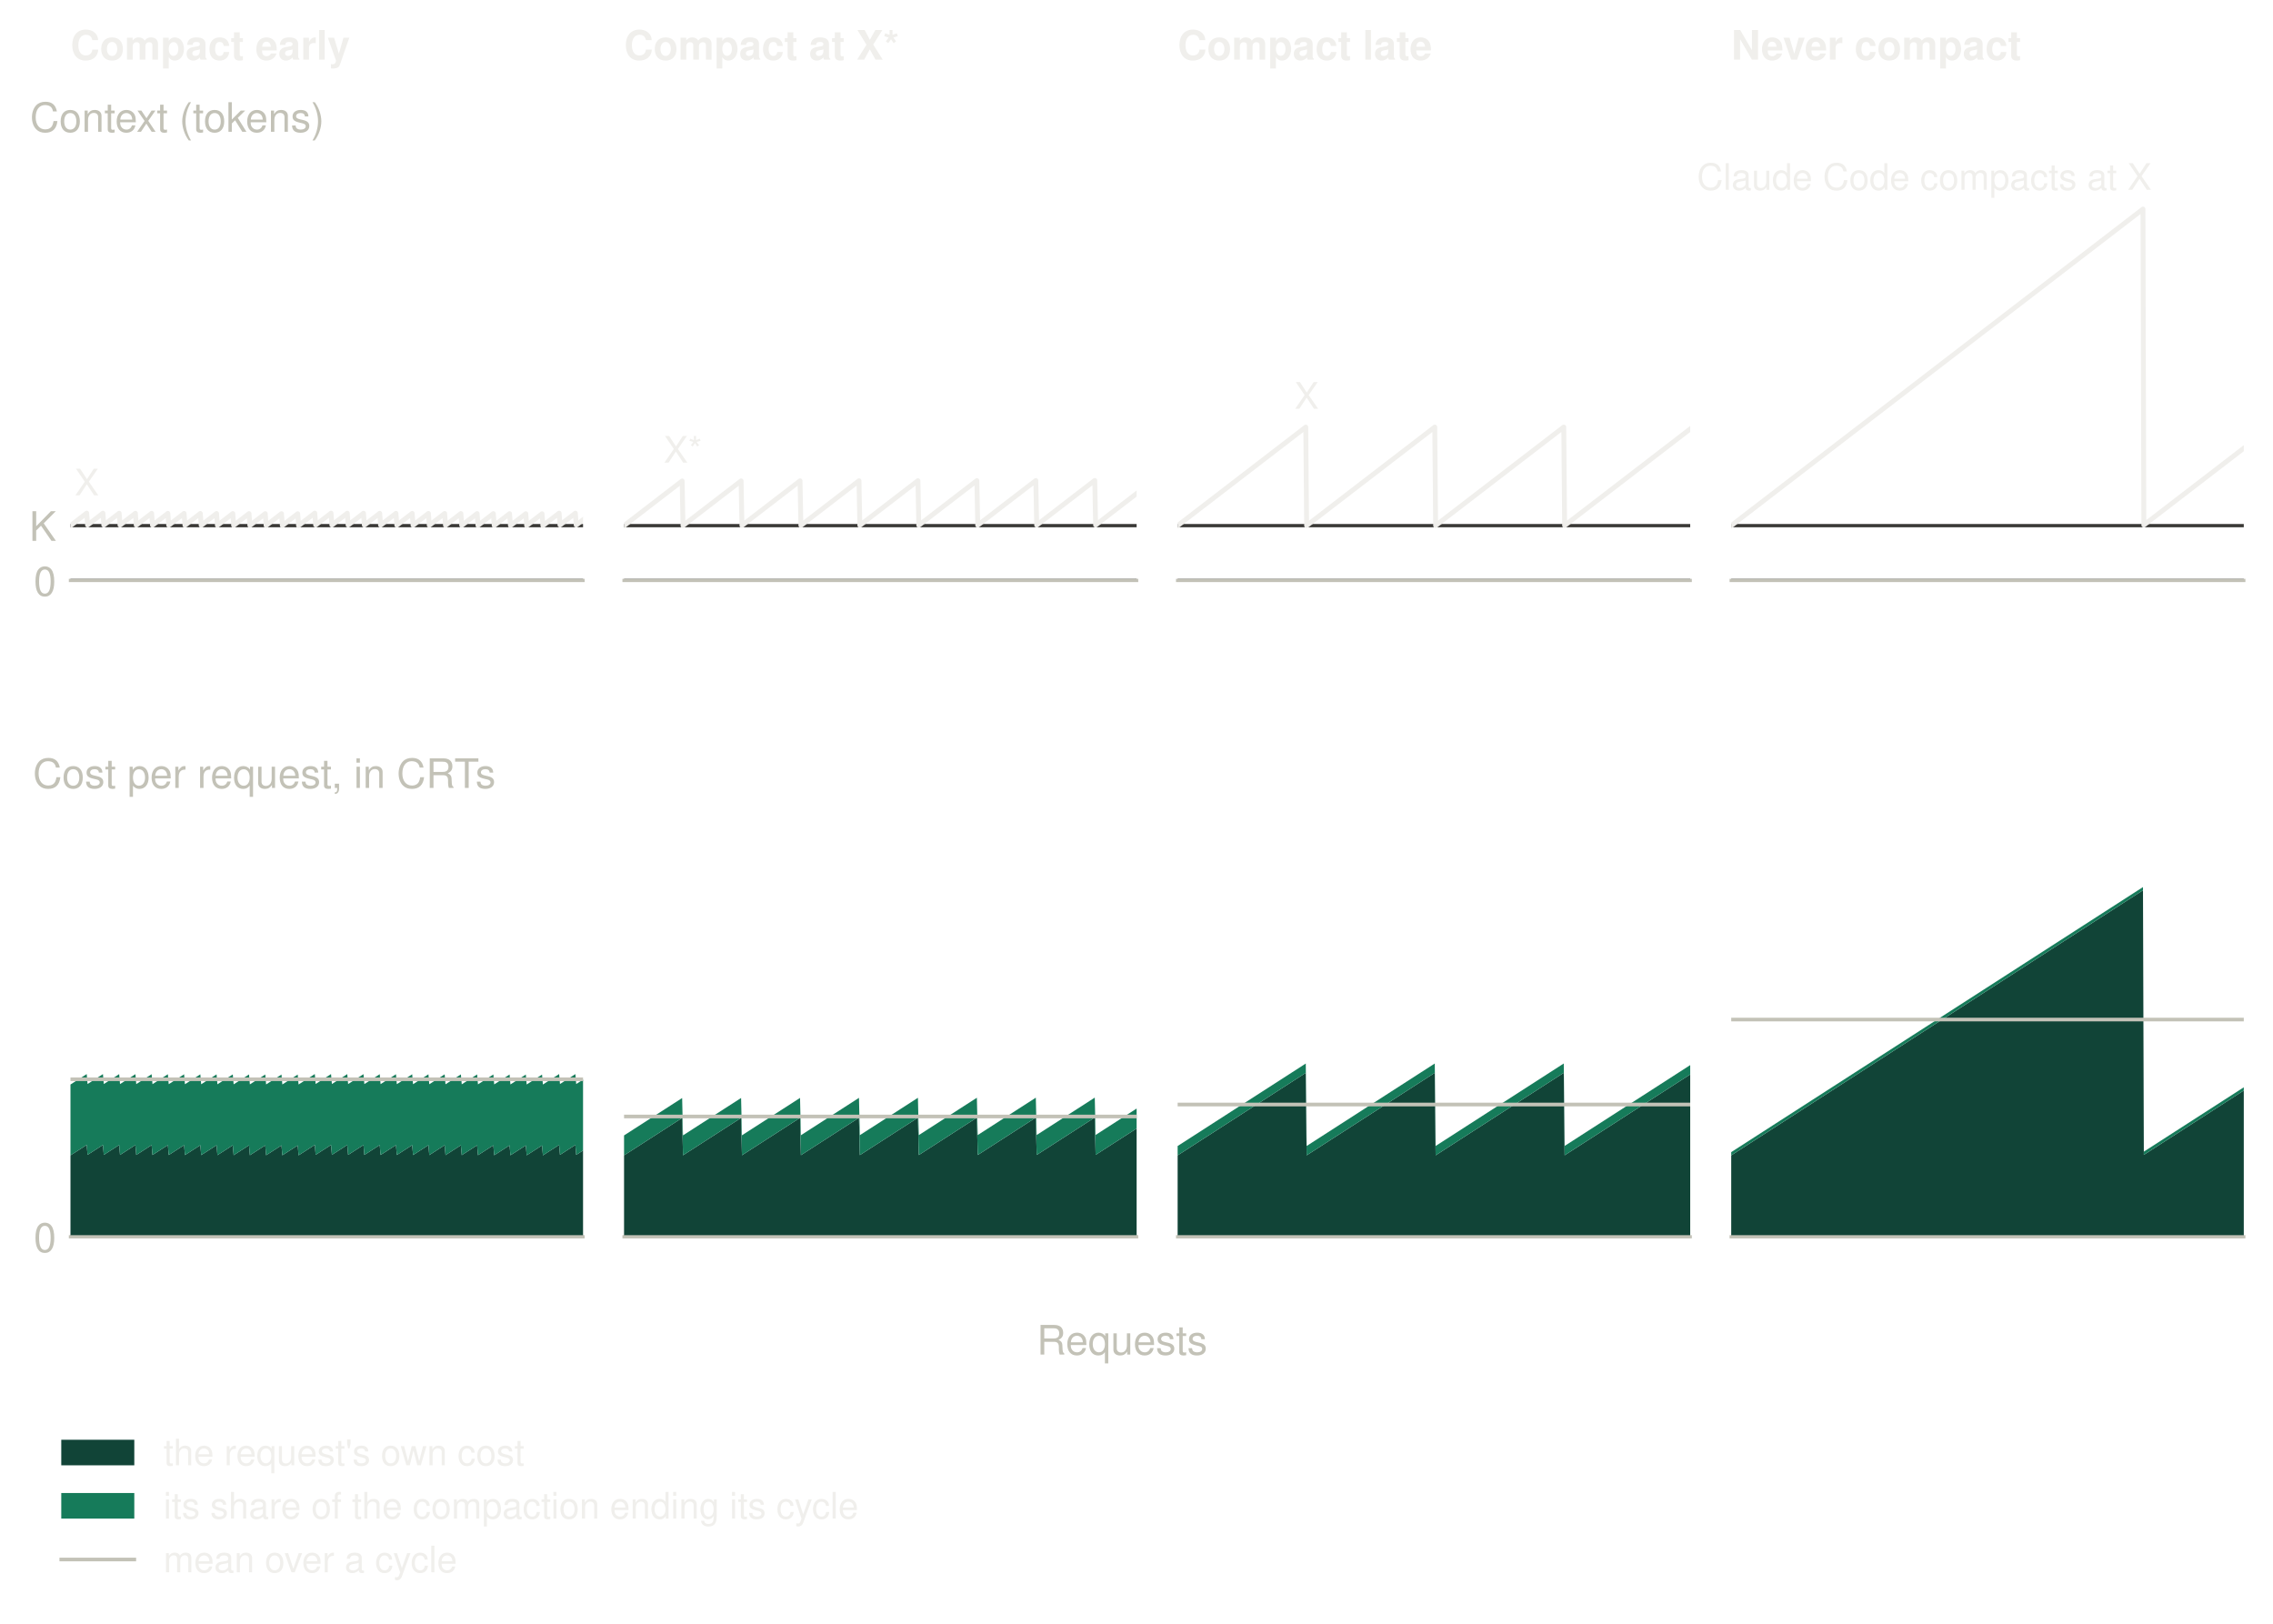
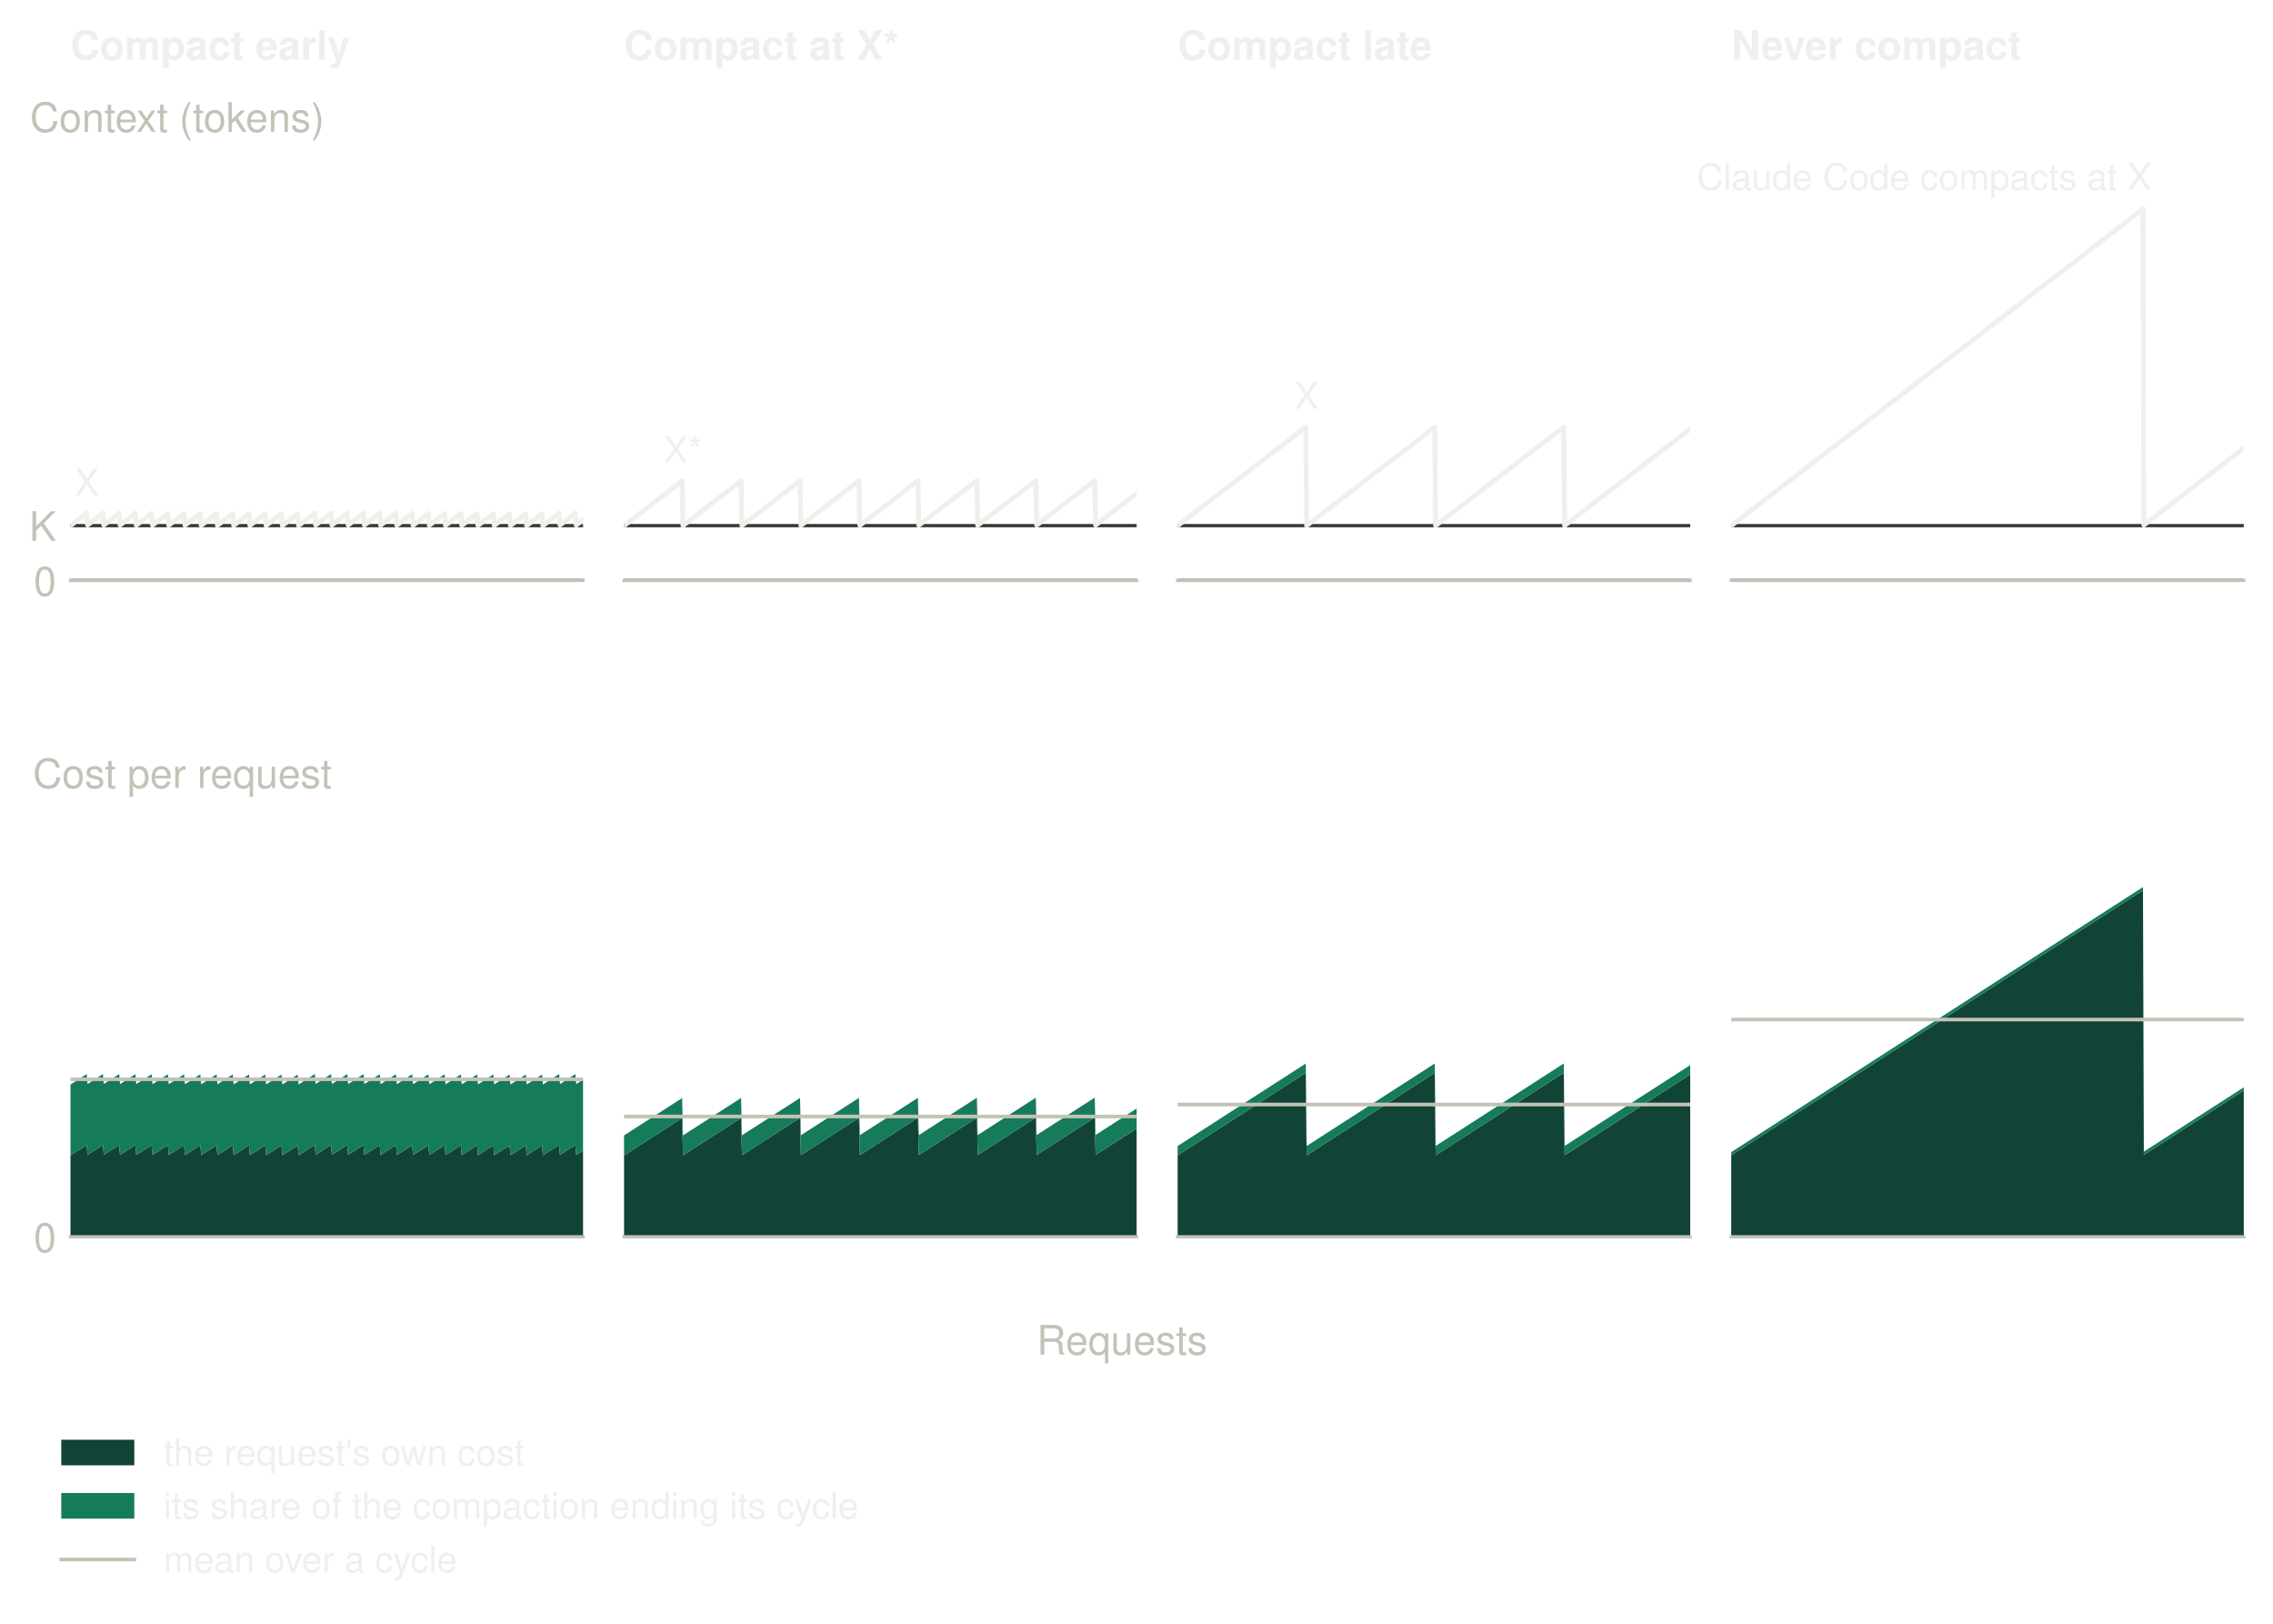
<svg xmlns="http://www.w3.org/2000/svg" xmlns:xlink="http://www.w3.org/1999/xlink" width="560.25pt" height="400.231pt" viewBox="0 0 560.25 400.231" version="1.1">
  <defs>
    <style type="text/css">*{stroke-linejoin: round; stroke-linecap: butt}</style>
  </defs>
  <g id="figure_1">
    <g id="patch_1">
      <path d="M 0 400.231  L 560.25 400.231  L 560.25 0  L 0 0  L 0 400.231  z " style="fill: none" />
    </g>
    <g id="axes_1">
      <g id="patch_2">
        <path d="M 17.37 143.058  L 143.71 143.058  L 143.71 38.7  L 17.37 38.7  L 17.37 143.058  z " style="fill: none" />
      </g>
      <g id="matplotlib.axis_1" />
      <g id="matplotlib.axis_2">
        <g id="ytick_1">
          <g id="line2d_1">
            <path d="M 17.37 143.058  L 143.71 143.058  " clip-path="url(#pddc1dd35d5)" style="fill: none; stroke: #3a3936; stroke-width: 0.8; stroke-linecap: square" />
          </g>
          <g id="line2d_2" />
          <g id="text_1">
            <text style="font-size: 10px; font-family: 'Helvetica', 'Arial', 'DejaVu Sans'; text-anchor: end; fill: #c3c2b7" x="13.87" y="146.808" transform="rotate(-0 13.87031 146.8076)">0</text>
          </g>
        </g>
        <g id="ytick_2">
          <g id="line2d_3">
            <path d="M 17.37 129.542  L 143.71 129.542  " clip-path="url(#pddc1dd35d5)" style="fill: none; stroke: #3a3936; stroke-width: 0.8; stroke-linecap: square" />
          </g>
          <g id="line2d_4" />
          <g id="text_2">
            <text style="font-size: 10px; font-family: 'Helvetica', 'Arial', 'DejaVu Sans'; text-anchor: end; fill: #c3c2b7" x="13.87" y="133.292" transform="rotate(-0 13.87031 133.2917)">K</text>
          </g>
        </g>
        <g id="text_3">
          <text style="font-size: 10px; font-family: 'Helvetica', 'Arial', 'DejaVu Sans'; text-anchor: start; fill: #c3c2b7" x="7.39" y="32.485" transform="rotate(-0 7.390312 32.48507)">Context (tokens)</text>
        </g>
      </g>
      <g id="line2d_5">
        <path d="M 17.37 129.542  L 21.371 126.466  L 21.582 129.391  L 25.372 126.478  L 25.582 129.402  L 29.373 126.489  L 29.583 129.413  L 33.373 126.5  L 33.584 129.424  L 37.374 126.511  L 37.585 129.435  L 41.375 126.522  L 41.585 129.447  L 45.376 126.533  L 45.586 129.458  L 49.376 126.544  L 49.587 129.469  L 53.377 126.555  L 53.588 129.48  L 57.378 126.567  L 57.588 129.491  L 61.379 126.578  L 61.589 129.502  L 65.379 126.589  L 65.59 129.513  L 69.38 126.6  L 69.591 129.524  L 73.381 126.611  L 73.591 129.536  L 77.592 126.46  L 77.803 129.385  L 81.593 126.471  L 81.804 129.396  L 85.594 126.483  L 85.804 129.407  L 89.594 126.494  L 89.805 129.418  L 93.595 126.505  L 93.806 129.429  L 97.596 126.516  L 97.807 129.44  L 101.597 126.527  L 101.807 129.452  L 105.597 126.538  L 105.808 129.463  L 109.598 126.549  L 109.809 129.474  L 113.599 126.56  L 113.81 129.485  L 117.6 126.571  L 117.81 129.496  L 121.601 126.583  L 121.811 129.507  L 125.601 126.594  L 125.812 129.518  L 129.602 126.605  L 129.813 129.529  L 133.603 126.616  L 133.813 129.541  L 137.814 126.465  L 138.025 129.39  L 141.815 126.476  L 142.025 129.401  L 143.71 128.106  " clip-path="url(#pddc1dd35d5)" style="fill: none; stroke: #f0efec; stroke-width: 1.2; stroke-linecap: square" />
      </g>
      <g id="patch_3">
        <path d="M 17.37 143.058  L 143.71 143.058  " style="fill: none; stroke: #c3c2b7; stroke-width: 0.8; stroke-linejoin: miter; stroke-linecap: square" />
      </g>
      <g id="text_4">
        <text style="font-size: 9px; font-family: 'Helvetica', 'Arial', 'DejaVu Sans'; text-anchor: middle; fill: #f0efec" x="21.386" y="122.08" transform="rotate(-0 21.38554 122.0799)">X</text>
      </g>
      <g id="text_5">
        <text style="font-weight: 700; font-size: 10px; font-family: 'Helvetica', 'Arial', 'DejaVu Sans'; text-anchor: start; fill: #f0efec" x="17.37" y="14.7" transform="rotate(-0 17.37031 14.7)">Compact early</text>
      </g>
    </g>
    <g id="axes_2">
      <g id="patch_4">
        <path d="M 153.817 143.058  L 280.157 143.058  L 280.157 38.7  L 153.817 38.7  L 153.817 143.058  z " style="fill: none" />
      </g>
      <g id="matplotlib.axis_3" />
      <g id="matplotlib.axis_4">
        <g id="ytick_3">
          <g id="line2d_6">
            <path d="M 153.817 143.058  L 280.157 143.058  " clip-path="url(#pa45737abc8)" style="fill: none; stroke: #3a3936; stroke-width: 0.8; stroke-linecap: square" />
          </g>
          <g id="line2d_7" />
        </g>
        <g id="ytick_4">
          <g id="line2d_8">
            <path d="M 153.817 129.542  L 280.157 129.542  " clip-path="url(#pa45737abc8)" style="fill: none; stroke: #3a3936; stroke-width: 0.8; stroke-linecap: square" />
          </g>
          <g id="line2d_9" />
        </g>
      </g>
      <g id="line2d_10">
        <path d="M 153.817 129.542  L 168.136 118.535  L 168.346 129.524  L 182.665 118.518  L 182.875 129.506  L 197.194 118.5  L 197.404 129.489  L 211.723 118.482  L 211.933 129.471  L 226.252 118.465  L 226.462 129.453  L 240.781 118.447  L 240.991 129.435  L 255.31 118.429  L 255.521 129.418  L 269.839 118.411  L 270.05 129.4  L 280.157 121.631  " clip-path="url(#pa45737abc8)" style="fill: none; stroke: #f0efec; stroke-width: 1.2; stroke-linecap: square" />
      </g>
      <g id="patch_5">
        <path d="M 153.817 143.058  L 280.157 143.058  " style="fill: none; stroke: #c3c2b7; stroke-width: 0.8; stroke-linejoin: miter; stroke-linecap: square" />
      </g>
      <g id="text_6">
        <text style="font-size: 9px; font-family: 'Helvetica', 'Arial', 'DejaVu Sans'; text-anchor: middle; fill: #f0efec" x="168.323" y="114.016" transform="rotate(-0 168.3231 114.0159)">X*</text>
      </g>
      <g id="text_7">
        <text style="font-weight: 700; font-size: 10px; font-family: 'Helvetica', 'Arial', 'DejaVu Sans'; text-anchor: start; fill: #f0efec" x="153.817" y="14.7" transform="rotate(-0 153.8171 14.7)">Compact at X*</text>
      </g>
    </g>
    <g id="axes_3">
      <g id="patch_6">
        <path d="M 290.264 143.058  L 416.604 143.058  L 416.604 38.7  L 290.264 38.7  L 290.264 143.058  z " style="fill: none" />
      </g>
      <g id="matplotlib.axis_5" />
      <g id="matplotlib.axis_6">
        <g id="ytick_5">
          <g id="line2d_11">
            <path d="M 290.264 143.058  L 416.604 143.058  " clip-path="url(#p43be31346a)" style="fill: none; stroke: #3a3936; stroke-width: 0.8; stroke-linecap: square" />
          </g>
          <g id="line2d_12" />
        </g>
        <g id="ytick_6">
          <g id="line2d_13">
            <path d="M 290.264 129.542  L 416.604 129.542  " clip-path="url(#p43be31346a)" style="fill: none; stroke: #3a3936; stroke-width: 0.8; stroke-linecap: square" />
          </g>
          <g id="line2d_14" />
        </g>
      </g>
      <g id="line2d_15">
        <path d="M 290.264 129.542  L 321.849 105.263  L 322.059 129.534  L 353.644 105.255  L 353.855 129.525  L 385.44 105.247  L 385.65 129.517  L 416.604 105.724  " clip-path="url(#p43be31346a)" style="fill: none; stroke: #f0efec; stroke-width: 1.2; stroke-linecap: square" />
      </g>
      <g id="patch_7">
        <path d="M 290.264 143.058  L 416.604 143.058  " style="fill: none; stroke: #c3c2b7; stroke-width: 0.8; stroke-linejoin: miter; stroke-linecap: square" />
      </g>
      <g id="text_8">
        <text style="font-size: 9px; font-family: 'Helvetica', 'Arial', 'DejaVu Sans'; text-anchor: middle; fill: #f0efec" x="322.049" y="100.734" transform="rotate(-0 322.0488 100.734)">X</text>
      </g>
      <g id="text_9">
        <text style="font-weight: 700; font-size: 10px; font-family: 'Helvetica', 'Arial', 'DejaVu Sans'; text-anchor: start; fill: #f0efec" x="290.264" y="14.7" transform="rotate(-0 290.2639 14.7)">Compact late</text>
      </g>
    </g>
    <g id="axes_4">
      <g id="patch_8">
        <path d="M 426.711 143.058  L 553.05 143.058  L 553.05 38.7  L 426.711 38.7  L 426.711 143.058  z " style="fill: none" />
      </g>
      <g id="matplotlib.axis_7" />
      <g id="matplotlib.axis_8">
        <g id="ytick_7">
          <g id="line2d_16">
            <path d="M 426.711 143.058  L 553.05 143.058  " clip-path="url(#p4912bd9408)" style="fill: none; stroke: #3a3936; stroke-width: 0.8; stroke-linecap: square" />
          </g>
          <g id="line2d_17" />
        </g>
        <g id="ytick_8">
          <g id="line2d_18">
            <path d="M 426.711 129.542  L 553.05 129.542  " clip-path="url(#p4912bd9408)" style="fill: none; stroke: #3a3936; stroke-width: 0.8; stroke-linecap: square" />
          </g>
          <g id="line2d_19" />
        </g>
      </g>
      <g id="line2d_20">
        <path d="M 426.711 129.542  L 528.204 51.527  L 528.414 129.399  L 553.05 110.462  " clip-path="url(#p4912bd9408)" style="fill: none; stroke: #f0efec; stroke-width: 1.2; stroke-linecap: square" />
      </g>
      <g id="patch_9">
        <path d="M 426.711 143.058  L 553.05 143.058  " style="fill: none; stroke: #c3c2b7; stroke-width: 0.8; stroke-linejoin: miter; stroke-linecap: square" />
      </g>
      <g id="text_10">
        <text style="font-size: 9px; font-family: 'Helvetica', 'Arial', 'DejaVu Sans'; text-anchor: end; fill: #f0efec" x="530.334" y="46.785" transform="rotate(-0 530.3341 46.78547)">Claude Code compacts at X</text>
      </g>
      <g id="text_11">
        <text style="font-weight: 700; font-size: 10px; font-family: 'Helvetica', 'Arial', 'DejaVu Sans'; text-anchor: start; fill: #f0efec" x="426.711" y="14.7" transform="rotate(-0 426.7107 14.7)">Never compact</text>
      </g>
    </g>
    <g id="axes_5">
      <g id="patch_10">
        <path d="M 17.37 304.812  L 143.71 304.812  L 143.71 200.454  L 17.37 200.454  L 17.37 304.812  z " style="fill: none" />
      </g>
      <g id="matplotlib.axis_9" />
      <g id="matplotlib.axis_10">
        <g id="ytick_9">
          <g id="line2d_21">
            <path d="M 17.37 304.812  L 143.71 304.812  " clip-path="url(#p6450ed40d7)" style="fill: none; stroke: #3a3936; stroke-width: 0.8; stroke-linecap: square" />
          </g>
          <g id="line2d_22" />
          <g id="text_12">
            <text style="font-size: 10px; font-family: 'Helvetica', 'Arial', 'DejaVu Sans'; text-anchor: end; fill: #c3c2b7" x="13.87" y="308.562" transform="rotate(-0 13.87031 308.562)">0</text>
          </g>
        </g>
        <g id="text_13">
-           <text style="font-size: 10px; font-family: 'Helvetica', 'Arial', 'DejaVu Sans'; text-anchor: start; fill: #c3c2b7" x="8.11" y="194.196" transform="rotate(-0 8.110312 194.1957)">Cost per request, in CRTs</text>
+           <text style="font-size: 10px; font-family: 'Helvetica', 'Arial', 'DejaVu Sans'; text-anchor: start; fill: #c3c2b7" x="8.11" y="194.196" transform="rotate(-0 8.110312 194.1957)">Cost per request</text>
        </g>
      </g>
      <g id="FillBetweenPolyCollection_1">
        <defs>
          <path id="m1ca4a58a7e" d="M 17.37 -115.486  L 17.37 -95.419  L 21.371 -95.419  L 21.582 -95.419  L 25.372 -95.419  L 25.582 -95.419  L 29.373 -95.419  L 29.583 -95.419  L 33.373 -95.419  L 33.584 -95.419  L 37.374 -95.419  L 37.585 -95.419  L 41.375 -95.419  L 41.585 -95.419  L 45.376 -95.419  L 45.586 -95.419  L 49.376 -95.419  L 49.587 -95.419  L 53.377 -95.419  L 53.588 -95.419  L 57.378 -95.419  L 57.588 -95.419  L 61.379 -95.419  L 61.589 -95.419  L 65.379 -95.419  L 65.59 -95.419  L 69.38 -95.419  L 69.591 -95.419  L 73.381 -95.419  L 73.591 -95.419  L 77.592 -95.419  L 77.803 -95.419  L 81.593 -95.419  L 81.804 -95.419  L 85.594 -95.419  L 85.804 -95.419  L 89.594 -95.419  L 89.805 -95.419  L 93.595 -95.419  L 93.806 -95.419  L 97.596 -95.419  L 97.807 -95.419  L 101.597 -95.419  L 101.807 -95.419  L 105.597 -95.419  L 105.808 -95.419  L 109.598 -95.419  L 109.809 -95.419  L 113.599 -95.419  L 113.81 -95.419  L 117.6 -95.419  L 117.81 -95.419  L 121.601 -95.419  L 121.811 -95.419  L 125.601 -95.419  L 125.812 -95.419  L 129.602 -95.419  L 129.813 -95.419  L 133.603 -95.419  L 133.813 -95.419  L 137.814 -95.419  L 138.025 -95.419  L 141.815 -95.419  L 142.025 -95.419  L 143.71 -95.419  L 143.71 -116.688  L 143.71 -116.688  L 142.025 -115.604  L 141.815 -118.053  L 138.025 -115.613  L 137.814 -118.062  L 133.813 -115.487  L 133.603 -117.936  L 129.813 -115.496  L 129.602 -117.945  L 125.812 -115.506  L 125.601 -117.955  L 121.811 -115.515  L 121.601 -117.964  L 117.81 -115.524  L 117.6 -117.973  L 113.81 -115.534  L 113.599 -117.982  L 109.809 -115.543  L 109.598 -117.992  L 105.808 -115.552  L 105.597 -118.001  L 101.807 -115.562  L 101.597 -118.01  L 97.807 -115.571  L 97.596 -118.02  L 93.806 -115.58  L 93.595 -118.029  L 89.805 -115.59  L 89.594 -118.038  L 85.804 -115.599  L 85.594 -118.048  L 81.804 -115.608  L 81.593 -118.057  L 77.803 -115.618  L 77.592 -118.066  L 73.591 -115.491  L 73.381 -117.94  L 69.591 -115.501  L 69.38 -117.949  L 65.59 -115.51  L 65.379 -117.959  L 61.589 -115.519  L 61.379 -117.968  L 57.588 -115.529  L 57.378 -117.977  L 53.588 -115.538  L 53.377 -117.987  L 49.587 -115.547  L 49.376 -117.996  L 45.586 -115.557  L 45.376 -118.005  L 41.585 -115.566  L 41.375 -118.015  L 37.585 -115.575  L 37.374 -118.024  L 33.584 -115.584  L 33.373 -118.033  L 29.583 -115.594  L 29.373 -118.043  L 25.582 -115.603  L 25.372 -118.052  L 21.582 -115.612  L 21.371 -118.061  L 17.37 -115.486  z " />
        </defs>
        <g clip-path="url(#p6450ed40d7)">
          <use xlink:href="#m1ca4a58a7e" x="0" y="400.231" style="fill: #114437" />
        </g>
      </g>
      <g id="FillBetweenPolyCollection_2">
        <defs>
          <path id="m4ff7ec881c" d="M 17.37 -132.947  L 17.37 -115.486  L 21.371 -118.061  L 21.582 -115.612  L 25.372 -118.052  L 25.582 -115.603  L 29.373 -118.043  L 29.583 -115.594  L 33.373 -118.033  L 33.584 -115.584  L 37.374 -118.024  L 37.585 -115.575  L 41.375 -118.015  L 41.585 -115.566  L 45.376 -118.005  L 45.586 -115.557  L 49.376 -117.996  L 49.587 -115.547  L 53.377 -117.987  L 53.588 -115.538  L 57.378 -117.977  L 57.588 -115.529  L 61.379 -117.968  L 61.589 -115.519  L 65.379 -117.959  L 65.59 -115.51  L 69.38 -117.949  L 69.591 -115.501  L 73.381 -117.94  L 73.591 -115.491  L 77.592 -118.066  L 77.803 -115.618  L 81.593 -118.057  L 81.804 -115.608  L 85.594 -118.048  L 85.804 -115.599  L 89.594 -118.038  L 89.805 -115.59  L 93.595 -118.029  L 93.806 -115.58  L 97.596 -118.02  L 97.807 -115.571  L 101.597 -118.01  L 101.807 -115.562  L 105.597 -118.001  L 105.808 -115.552  L 109.598 -117.992  L 109.809 -115.543  L 113.599 -117.982  L 113.81 -115.534  L 117.6 -117.973  L 117.81 -115.524  L 121.601 -117.964  L 121.811 -115.515  L 125.601 -117.955  L 125.812 -115.506  L 129.602 -117.945  L 129.813 -115.496  L 133.603 -117.936  L 133.813 -115.487  L 137.814 -118.062  L 138.025 -115.613  L 141.815 -118.053  L 142.025 -115.604  L 143.71 -116.688  L 143.71 -134.149  L 143.71 -134.149  L 142.025 -133.065  L 141.815 -135.514  L 138.025 -133.074  L 137.814 -135.523  L 133.813 -132.948  L 133.603 -135.397  L 129.813 -132.957  L 129.602 -135.406  L 125.812 -132.967  L 125.601 -135.416  L 121.811 -132.976  L 121.601 -135.425  L 117.81 -132.985  L 117.6 -135.434  L 113.81 -132.995  L 113.599 -135.443  L 109.809 -133.004  L 109.598 -135.453  L 105.808 -133.013  L 105.597 -135.462  L 101.807 -133.023  L 101.597 -135.471  L 97.807 -133.032  L 97.596 -135.481  L 93.806 -133.041  L 93.595 -135.49  L 89.805 -133.051  L 89.594 -135.499  L 85.804 -133.06  L 85.594 -135.509  L 81.804 -133.069  L 81.593 -135.518  L 77.803 -133.078  L 77.592 -135.527  L 73.591 -132.952  L 73.381 -135.401  L 69.591 -132.962  L 69.38 -135.41  L 65.59 -132.971  L 65.379 -135.42  L 61.589 -132.98  L 61.379 -135.429  L 57.588 -132.99  L 57.378 -135.438  L 53.588 -132.999  L 53.377 -135.448  L 49.587 -133.008  L 49.376 -135.457  L 45.586 -133.017  L 45.376 -135.466  L 41.585 -133.027  L 41.375 -135.476  L 37.585 -133.036  L 37.374 -135.485  L 33.584 -133.045  L 33.373 -135.494  L 29.583 -133.055  L 29.373 -135.503  L 25.582 -133.064  L 25.372 -135.513  L 21.582 -133.073  L 21.371 -135.522  L 17.37 -132.947  z " />
        </defs>
        <g clip-path="url(#p6450ed40d7)">
          <use xlink:href="#m4ff7ec881c" x="0" y="400.231" style="fill: #167b5a" />
        </g>
      </g>
      <g id="line2d_23">
        <path d="M 17.37 265.991  L 143.71 265.991  " clip-path="url(#p6450ed40d7)" style="fill: none; stroke: #c3c2b7; stroke-width: 0.9; stroke-linecap: square" />
      </g>
      <g id="patch_11">
        <path d="M 17.37 304.812  L 143.71 304.812  " style="fill: none; stroke: #c3c2b7; stroke-width: 0.8; stroke-linejoin: miter; stroke-linecap: square" />
      </g>
    </g>
    <g id="axes_6">
      <g id="patch_12">
        <path d="M 153.817 304.812  L 280.157 304.812  L 280.157 200.454  L 153.817 200.454  L 153.817 304.812  z " style="fill: none" />
      </g>
      <g id="matplotlib.axis_11" />
      <g id="matplotlib.axis_12">
        <g id="ytick_10">
          <g id="line2d_24">
            <path d="M 153.817 304.812  L 280.157 304.812  " clip-path="url(#pdfb1e9012d)" style="fill: none; stroke: #3a3936; stroke-width: 0.8; stroke-linecap: square" />
          </g>
          <g id="line2d_25" />
        </g>
      </g>
      <g id="FillBetweenPolyCollection_3">
        <defs>
          <path id="m08dbadbcab" d="M 153.817 -115.486  L 153.817 -95.419  L 168.136 -95.419  L 168.346 -95.419  L 182.665 -95.419  L 182.875 -95.419  L 197.194 -95.419  L 197.404 -95.419  L 211.723 -95.419  L 211.933 -95.419  L 226.252 -95.419  L 226.462 -95.419  L 240.781 -95.419  L 240.991 -95.419  L 255.31 -95.419  L 255.521 -95.419  L 269.839 -95.419  L 270.05 -95.419  L 280.157 -95.419  L 280.157 -122.11  L 280.157 -122.11  L 270.05 -115.605  L 269.839 -124.806  L 255.521 -115.59  L 255.31 -124.791  L 240.991 -115.575  L 240.781 -124.776  L 226.462 -115.56  L 226.252 -124.761  L 211.933 -115.546  L 211.723 -124.746  L 197.404 -115.531  L 197.194 -124.732  L 182.875 -115.516  L 182.665 -124.717  L 168.346 -115.501  L 168.136 -124.702  L 153.817 -115.486  z " />
        </defs>
        <g clip-path="url(#pdfb1e9012d)">
          <use xlink:href="#m08dbadbcab" x="0" y="400.231" style="fill: #114437" />
        </g>
      </g>
      <g id="FillBetweenPolyCollection_4">
        <defs>
          <path id="m6965f97e73" d="M 153.817 -120.4  L 153.817 -115.486  L 168.136 -124.702  L 168.346 -115.501  L 182.665 -124.717  L 182.875 -115.516  L 197.194 -124.732  L 197.404 -115.531  L 211.723 -124.746  L 211.933 -115.546  L 226.252 -124.761  L 226.462 -115.56  L 240.781 -124.776  L 240.991 -115.575  L 255.31 -124.791  L 255.521 -115.59  L 269.839 -124.806  L 270.05 -115.605  L 280.157 -122.11  L 280.157 -127.024  L 280.157 -127.024  L 270.05 -120.518  L 269.839 -129.719  L 255.521 -120.504  L 255.31 -129.705  L 240.991 -120.489  L 240.781 -129.69  L 226.462 -120.474  L 226.252 -129.675  L 211.933 -120.459  L 211.723 -129.66  L 197.404 -120.444  L 197.194 -129.645  L 182.875 -120.429  L 182.665 -129.63  L 168.346 -120.415  L 168.136 -129.616  L 153.817 -120.4  z " />
        </defs>
        <g clip-path="url(#pdfb1e9012d)">
          <use xlink:href="#m6965f97e73" x="0" y="400.231" style="fill: #167b5a" />
        </g>
      </g>
      <g id="line2d_26">
        <path d="M 153.817 275.163  L 280.157 275.163  " clip-path="url(#pdfb1e9012d)" style="fill: none; stroke: #c3c2b7; stroke-width: 0.9; stroke-linecap: square" />
      </g>
      <g id="patch_13">
        <path d="M 153.817 304.812  L 280.157 304.812  " style="fill: none; stroke: #c3c2b7; stroke-width: 0.8; stroke-linejoin: miter; stroke-linecap: square" />
      </g>
    </g>
    <g id="axes_7">
      <g id="patch_14">
        <path d="M 290.264 304.812  L 416.604 304.812  L 416.604 200.454  L 290.264 200.454  L 290.264 304.812  z " style="fill: none" />
      </g>
      <g id="matplotlib.axis_13" />
      <g id="matplotlib.axis_14">
        <g id="ytick_11">
          <g id="line2d_27">
            <path d="M 290.264 304.812  L 416.604 304.812  " clip-path="url(#p1a0b653376)" style="fill: none; stroke: #3a3936; stroke-width: 0.8; stroke-linecap: square" />
          </g>
          <g id="line2d_28" />
        </g>
      </g>
      <g id="FillBetweenPolyCollection_5">
        <defs>
          <path id="me30a5eefac" d="M 290.264 -115.486  L 290.264 -95.419  L 321.849 -95.419  L 322.059 -95.419  L 353.644 -95.419  L 353.855 -95.419  L 385.44 -95.419  L 385.65 -95.419  L 416.604 -95.419  L 416.604 -135.429  L 416.604 -135.429  L 385.65 -115.507  L 385.44 -135.829  L 353.855 -115.5  L 353.644 -135.822  L 322.059 -115.493  L 321.849 -135.815  L 290.264 -115.486  z " />
        </defs>
        <g clip-path="url(#p1a0b653376)">
          <use xlink:href="#me30a5eefac" x="0" y="400.231" style="fill: #114437" />
        </g>
      </g>
      <g id="FillBetweenPolyCollection_6">
        <defs>
          <path id="mc027504f40" d="M 290.264 -117.789  L 290.264 -115.486  L 321.849 -135.815  L 322.059 -115.493  L 353.644 -135.822  L 353.855 -115.5  L 385.44 -135.829  L 385.65 -115.507  L 416.604 -135.429  L 416.604 -137.732  L 416.604 -137.732  L 385.65 -117.809  L 385.44 -138.132  L 353.855 -117.803  L 353.644 -138.125  L 322.059 -117.796  L 321.849 -138.118  L 290.264 -117.789  z " />
        </defs>
        <g clip-path="url(#p1a0b653376)">
          <use xlink:href="#mc027504f40" x="0" y="400.231" style="fill: #167b5a" />
        </g>
      </g>
      <g id="line2d_29">
        <path d="M 290.264 272.213  L 416.604 272.213  " clip-path="url(#p1a0b653376)" style="fill: none; stroke: #c3c2b7; stroke-width: 0.9; stroke-linecap: square" />
      </g>
      <g id="patch_15">
        <path d="M 290.264 304.812  L 416.604 304.812  " style="fill: none; stroke: #c3c2b7; stroke-width: 0.8; stroke-linejoin: miter; stroke-linecap: square" />
      </g>
    </g>
    <g id="axes_8">
      <g id="patch_16">
        <path d="M 426.711 304.812  L 553.05 304.812  L 553.05 200.454  L 426.711 200.454  L 426.711 304.812  z " style="fill: none" />
      </g>
      <g id="matplotlib.axis_15" />
      <g id="matplotlib.axis_16">
        <g id="ytick_12">
          <g id="line2d_30">
            <path d="M 426.711 304.812  L 553.05 304.812  " clip-path="url(#p14fc90404c)" style="fill: none; stroke: #3a3936; stroke-width: 0.8; stroke-linecap: square" />
          </g>
          <g id="line2d_31" />
        </g>
      </g>
      <g id="FillBetweenPolyCollection_7">
        <defs>
          <path id="m6885e926b0" d="M 426.711 -115.486  L 426.711 -95.419  L 528.204 -95.419  L 528.414 -95.419  L 553.05 -95.419  L 553.05 -131.462  L 553.05 -131.462  L 528.414 -115.606  L 528.204 -180.81  L 426.711 -115.486  z " />
        </defs>
        <g clip-path="url(#p14fc90404c)">
          <use xlink:href="#m6885e926b0" x="0" y="400.231" style="fill: #114437" />
        </g>
      </g>
      <g id="FillBetweenPolyCollection_8">
        <defs>
          <path id="mbf94b3ac2c" d="M 426.711 -116.284  L 426.711 -115.486  L 528.204 -180.81  L 528.414 -115.606  L 553.05 -131.462  L 553.05 -132.26  L 553.05 -132.26  L 528.414 -116.403  L 528.204 -181.607  L 426.711 -116.284  z " />
        </defs>
        <g clip-path="url(#p14fc90404c)">
          <use xlink:href="#mbf94b3ac2c" x="0" y="400.231" style="fill: #167b5a" />
        </g>
      </g>
      <g id="line2d_32">
        <path d="M 426.711 251.277  L 553.05 251.277  " clip-path="url(#p14fc90404c)" style="fill: none; stroke: #c3c2b7; stroke-width: 0.9; stroke-linecap: square" />
      </g>
      <g id="patch_17">
        <path d="M 426.711 304.812  L 553.05 304.812  " style="fill: none; stroke: #c3c2b7; stroke-width: 0.8; stroke-linejoin: miter; stroke-linecap: square" />
      </g>
    </g>
    <g id="text_14">
      <text style="font-size: 10px; font-family: 'Helvetica', 'Arial', 'DejaVu Sans'; text-anchor: middle; fill: #c3c2b7" x="276.57" y="333.832" transform="rotate(-0 276.5703 333.8316)">Requests</text>
    </g>
    <g id="legend_1">
      <g id="patch_18">
        <path d="M 15.102 361.134  L 33.102 361.134  L 33.102 354.834  L 15.102 354.834  z " style="fill: #114437" />
      </g>
      <g id="text_15">
        <text style="font-size: 9px; font-family: 'Helvetica', 'Arial', 'DejaVu Sans'; text-anchor: start; fill: #f0efec" x="40.302" y="361.134" transform="rotate(-0 40.30231 361.134)">the request's own cost</text>
      </g>
      <g id="patch_19">
        <path d="M 15.102 374.26  L 33.102 374.26  L 33.102 367.96  L 15.102 367.96  z " style="fill: #167b5a" />
      </g>
      <g id="text_16">
        <text style="font-size: 9px; font-family: 'Helvetica', 'Arial', 'DejaVu Sans'; text-anchor: start; fill: #f0efec" x="40.302" y="374.26" transform="rotate(-0 40.30231 374.2599)">its share of the compaction ending its cycle</text>
      </g>
      <g id="line2d_33">
        <path d="M 15.102 384.351  L 24.102 384.351  L 33.102 384.351  " style="fill: none; stroke: #c3c2b7; stroke-width: 0.9; stroke-linecap: square" />
      </g>
      <g id="text_17">
        <text style="font-size: 9px; font-family: 'Helvetica', 'Arial', 'DejaVu Sans'; text-anchor: start; fill: #f0efec" x="40.302" y="387.501" transform="rotate(-0 40.30231 387.5012)">mean over a cycle</text>
      </g>
    </g>
  </g>
  <defs>
    <clipPath id="pddc1dd35d5">
      <rect x="17.37" y="38.7" width="126.34" height="104.358" />
    </clipPath>
    <clipPath id="pa45737abc8">
      <rect x="153.817" y="38.7" width="126.34" height="104.358" />
    </clipPath>
    <clipPath id="p43be31346a">
      <rect x="290.264" y="38.7" width="126.34" height="104.358" />
    </clipPath>
    <clipPath id="p4912bd9408">
      <rect x="426.711" y="38.7" width="126.34" height="104.358" />
    </clipPath>
    <clipPath id="p6450ed40d7">
      <rect x="17.37" y="200.454" width="126.34" height="104.358" />
    </clipPath>
    <clipPath id="pdfb1e9012d">
      <rect x="153.817" y="200.454" width="126.34" height="104.358" />
    </clipPath>
    <clipPath id="p1a0b653376">
      <rect x="290.264" y="200.454" width="126.34" height="104.358" />
    </clipPath>
    <clipPath id="p14fc90404c">
      <rect x="426.711" y="200.454" width="126.34" height="104.358" />
    </clipPath>
  </defs>
</svg>
